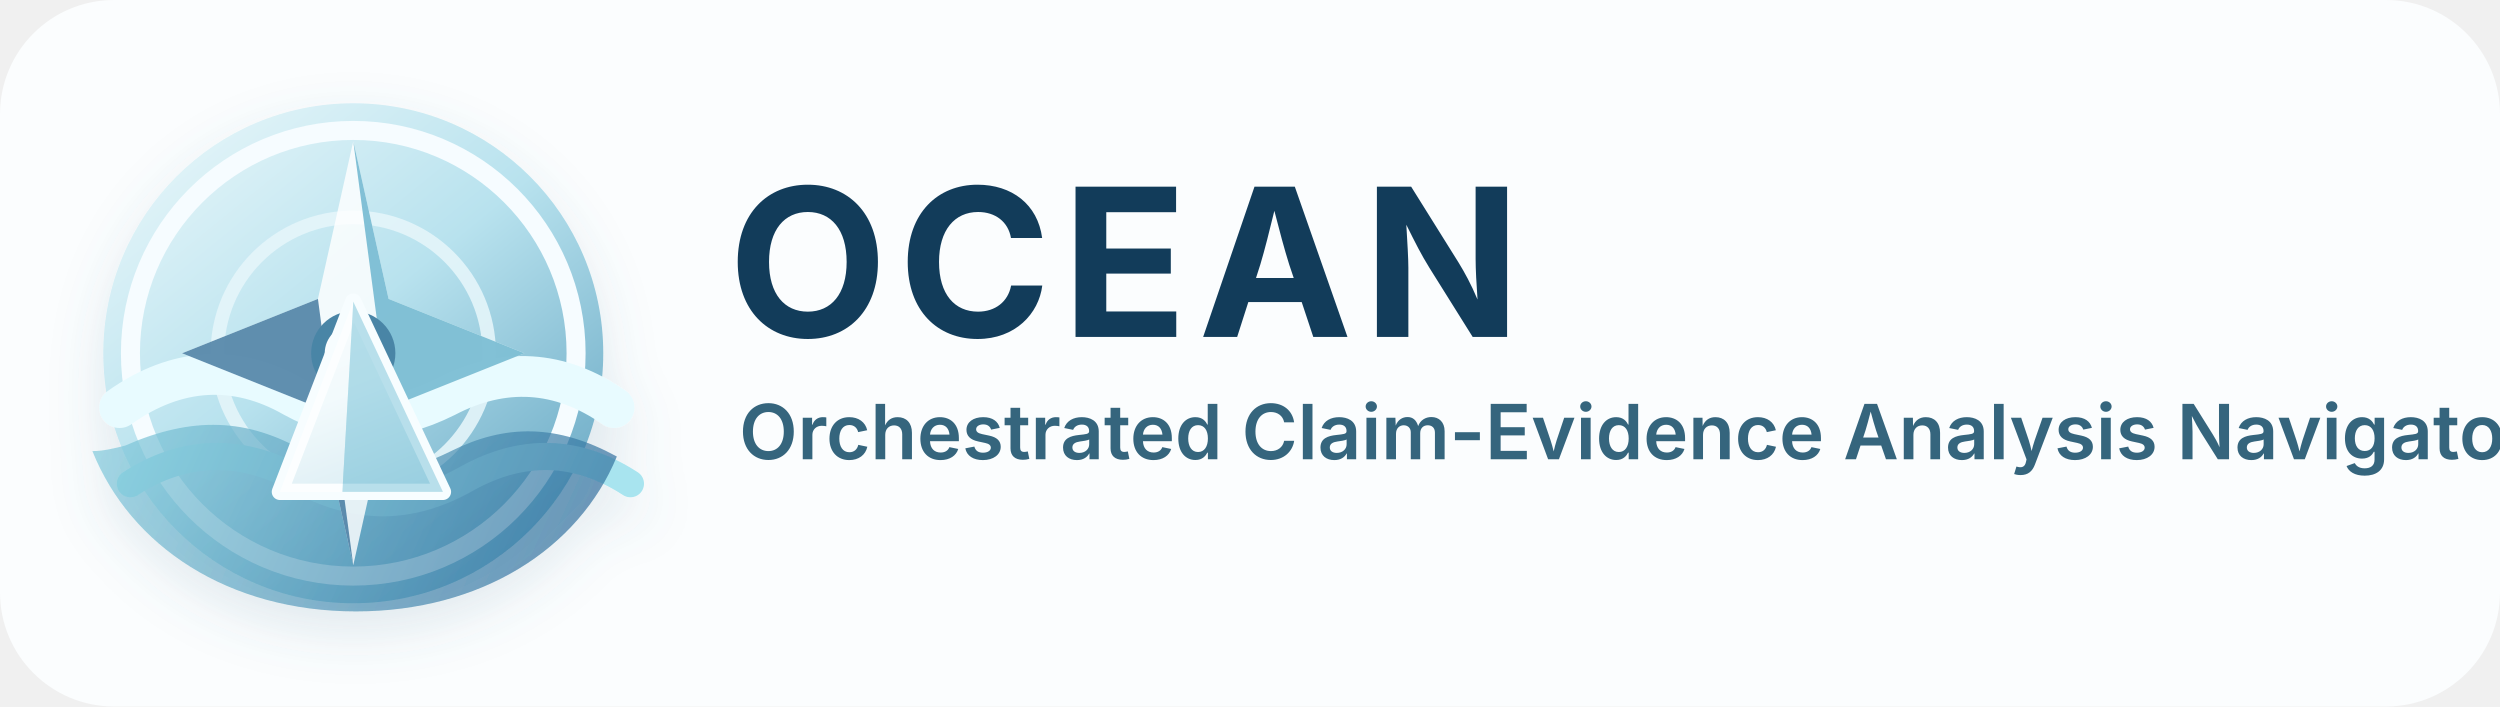
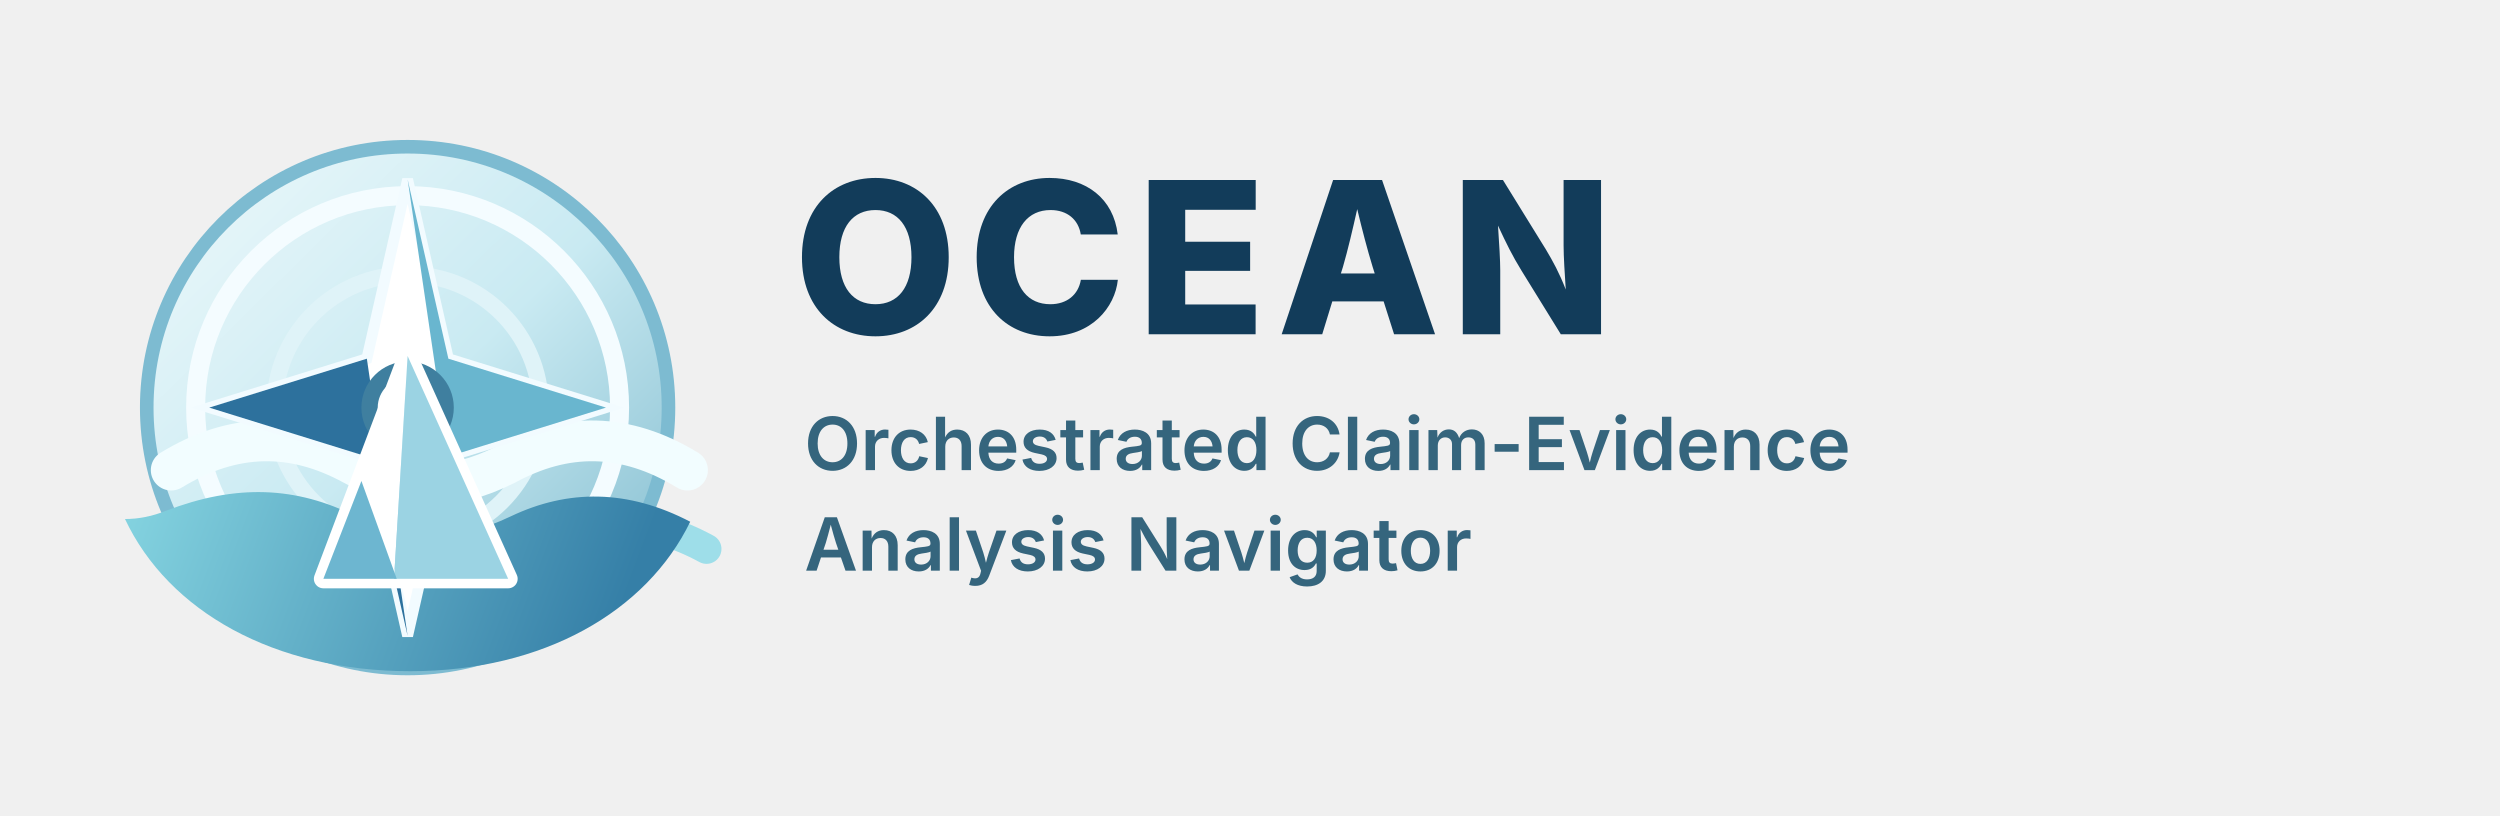
- <svg xmlns="http://www.w3.org/2000/svg" viewBox="0 0 920 260" role="img" aria-labelledby="title desc">
+ <svg xmlns="http://www.w3.org/2000/svg" viewBox="0 0 920 300" role="img" aria-labelledby="title desc" shape-rendering="geometricPrecision" text-rendering="geometricPrecision">
  <defs>
-     <linearGradient id="mark-bg" x1="52" y1="28" x2="208" y2="220" gradientUnits="userSpaceOnUse">
+     <linearGradient id="mark-bg" x1="55" y1="54" x2="230" y2="232" gradientUnits="userSpaceOnUse">
      <stop offset="0" stop-color="#eef9fb" />
-       <stop offset="0.48" stop-color="#b8e2ee" />
-       <stop offset="1" stop-color="#5c9fbd" />
+       <stop offset="0.55" stop-color="#c9eaf2" />
+       <stop offset="1" stop-color="#87bfd1" />
    </linearGradient>
-     <linearGradient id="mark-water" x1="44" y1="132" x2="216" y2="210" gradientUnits="userSpaceOnUse">
-       <stop offset="0" stop-color="#84cddd" />
-       <stop offset="1" stop-color="#2f6f9d" />
+     <linearGradient id="water" x1="58" y1="162" x2="228" y2="226" gradientUnits="userSpaceOnUse">
+       <stop offset="0" stop-color="#83d2df" />
+       <stop offset="1" stop-color="#357fa7" />
    </linearGradient>
-     <linearGradient id="mark-ice" x1="116" y1="84" x2="154" y2="183" gradientUnits="userSpaceOnUse">
+     <linearGradient id="ice" x1="121" y1="102" x2="176" y2="210" gradientUnits="userSpaceOnUse">
      <stop offset="0" stop-color="#ffffff" />
-       <stop offset="0.58" stop-color="#d9f0f6" />
-       <stop offset="1" stop-color="#8fc6da" />
+       <stop offset="0.55" stop-color="#d8f0f7" />
+       <stop offset="1" stop-color="#8ec8dd" />
    </linearGradient>
-     <filter id="logo-shadow" x="-12%" y="-16%" width="124%" height="132%">
-       <feDropShadow dx="0" dy="8" stdDeviation="10" flood-color="#4b7891" flood-opacity="0.16" />
-     </filter>
  </defs>
-   <rect width="920" height="260" rx="42" fill="#fbfdfe" />
-   <g filter="url(#logo-shadow)">
-     <circle cx="130" cy="130" r="92" fill="url(#mark-bg)" />
-     <circle cx="130" cy="130" r="82" fill="none" stroke="#f6fcff" stroke-width="7" />
-     <circle cx="130" cy="130" r="50" fill="none" stroke="#e4f5fa" stroke-width="5" opacity="0.9" />
-     <path d="M44 150c21-15 43-16 64-4 18 10 36 10 56 0 21-11 42-10 62 4" fill="none" stroke="#e8fbff" stroke-width="15" stroke-linecap="round" />
-     <path d="M48 178c20-13 41-13 61-2 22 12 42 12 63 0 20-11 40-11 60 2" fill="none" stroke="#a8e4ef" stroke-width="10" stroke-linecap="round" />
-     <path d="M46 164c25-11 45-10 66 2 17 10 34 10 54 0 20-10 39-10 61 2-14 34-50 57-96 57-47 0-83-24-97-59 4 0 8-1 12-2z" fill="url(#mark-water)" opacity="0.7" />
-     <path d="M130 52l13 58 50 20-50 20-13 58-13-58-50-20 50-20z" fill="#ffffff" opacity="0.82" />
-     <path d="M130 52l13 58 50 20-50 20z" fill="#6fb7cf" opacity="0.86" />
-     <path d="M130 208l-13-58-50-20 50-20z" fill="#346f99" opacity="0.78" />
-     <circle cx="130" cy="130" r="13" fill="#fbfdfe" stroke="#4a85a6" stroke-width="5" />
-     <path d="M103 181l27-70 33 70z" fill="url(#mark-ice)" stroke="#f7fdff" stroke-width="6" stroke-linejoin="round" />
-     <path d="M130 111l-4 70h-23z" fill="#ffffff" opacity="0.65" />
-     <path d="M130 111l33 70h-37z" fill="#9bd2e1" opacity="0.68" />
+   <g>
+     <circle cx="150" cy="150" r="96" fill="url(#mark-bg)" stroke="#7dbbd1" stroke-width="5" />
+     <circle cx="150" cy="150" r="78" fill="none" stroke="#f4fcff" stroke-width="7" />
+     <circle cx="150" cy="150" r="49" fill="none" stroke="#dff3f8" stroke-width="6" />
+     <path d="M63 173c23-14 45-14 67-2 18 10 36 10 56 0 22-12 44-12 67 2" fill="none" stroke="#f2fdff" stroke-width="15" stroke-linecap="round" />
+     <path d="M67 202c22-12 43-12 65-1 23 12 42 12 64 0 21-11 42-11 64 1" fill="none" stroke="#9edee9" stroke-width="11" stroke-linecap="round" />
+     <path d="M61 188c26-10 48-9 70 2 18 10 36 10 57 0 21-10 43-10 66 2-16 33-54 55-103 55-50 0-89-22-105-56 5 0 10-1 15-3z" fill="url(#water)" />
+     <path d="M150 66l15 66 58 18-58 18-15 66-15-66-58-18 58-18z" fill="#ffffff" stroke="#f2fbff" stroke-width="4" />
+     <path d="M150 66l15 66 58 18-58 18z" fill="#69b6cf" />
+     <path d="M150 234l-15-66-58-18 58-18z" fill="#2d719d" />
+     <circle cx="150" cy="150" r="14" fill="#fbfdfe" stroke="#3f7f9f" stroke-width="6" />
+     <path d="M119 213l31-82 37 82z" fill="url(#ice)" stroke="#ffffff" stroke-width="7" stroke-linejoin="round" />
+     <path d="M150 131l-5 82h-26z" fill="#ffffff" />
+     <path d="M150 131l37 82h-42z" fill="#9bd3e3" />
+     <path d="M133 177l13 36h-27z" fill="#6db6d0" />
  </g>
  <g fill="#123c5a">
-     <text x="268" y="124" font-family="Inter, Avenir, Helvetica, Arial, sans-serif" font-size="76" font-weight="750" letter-spacing="4">OCEAN</text>
-     <text x="272" y="169" font-family="Inter, Avenir, Helvetica, Arial, sans-serif" font-size="28" font-weight="560" letter-spacing="0" fill="#35657d">Orchestrated Claim-Evidence Analysis Navigator</text>
+     <text x="292" y="123" font-family="Inter, Avenir, Helvetica, Arial, sans-serif" font-size="78" font-weight="760" letter-spacing="4">OCEAN</text>
+     <text x="296" y="173" font-family="Inter, Avenir, Helvetica, Arial, sans-serif" font-size="27" font-weight="580" letter-spacing="0" fill="#35657d">Orchestrated Claim-Evidence</text>
+     <text x="296" y="210" font-family="Inter, Avenir, Helvetica, Arial, sans-serif" font-size="27" font-weight="580" letter-spacing="0" fill="#35657d">Analysis Navigator</text>
  </g>
</svg>
